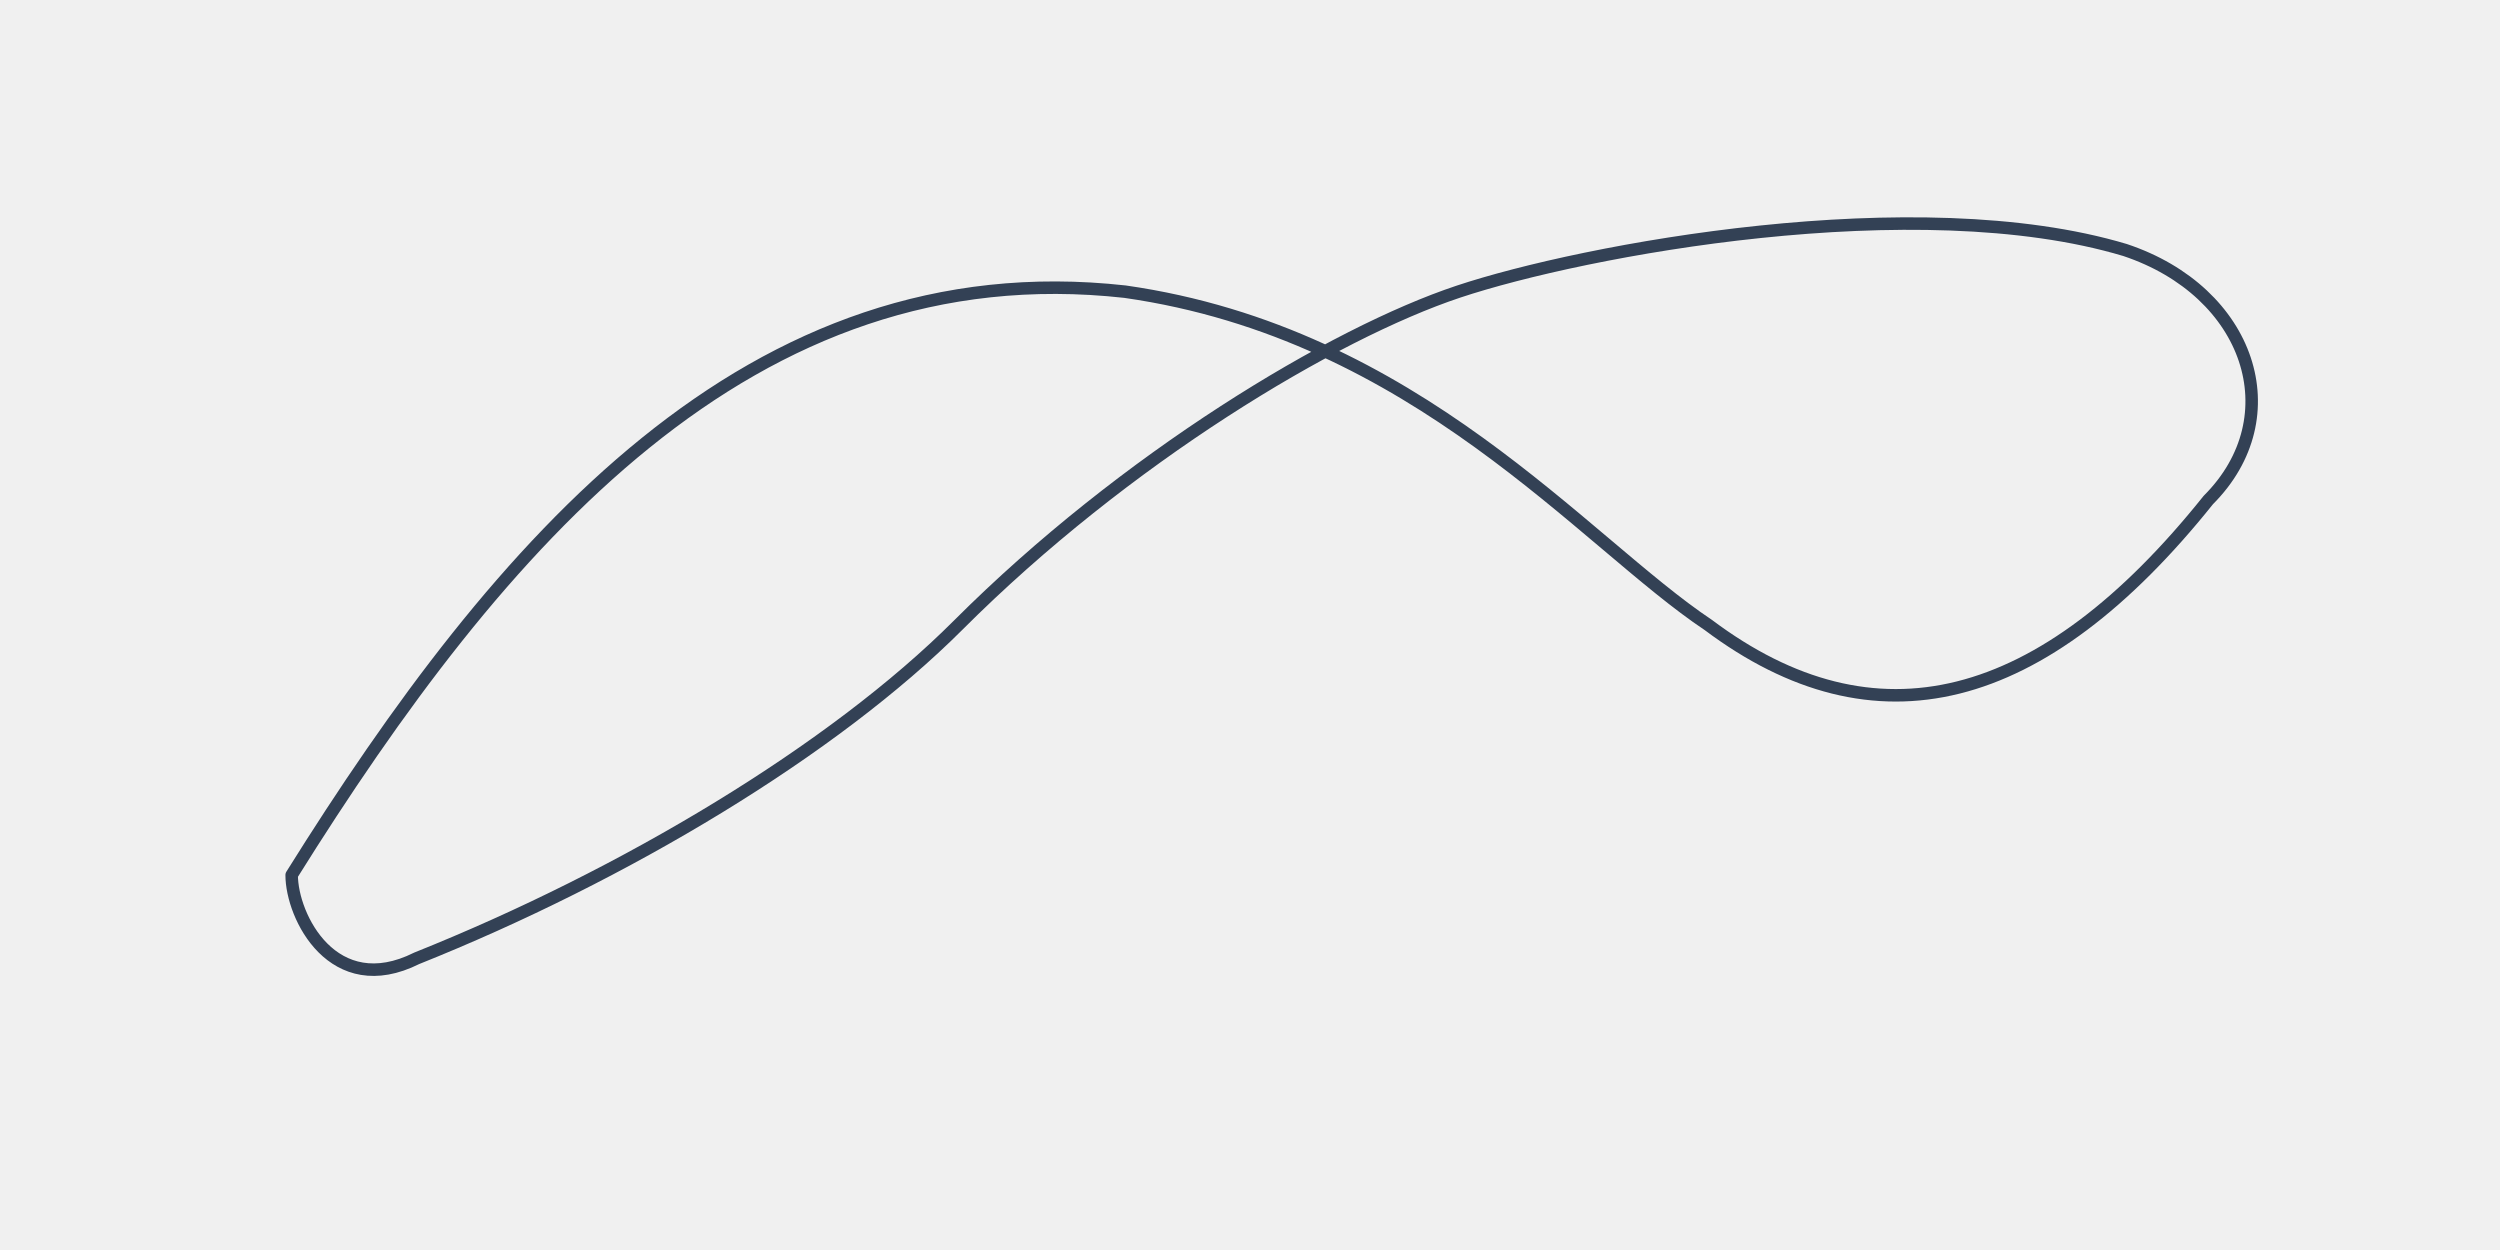
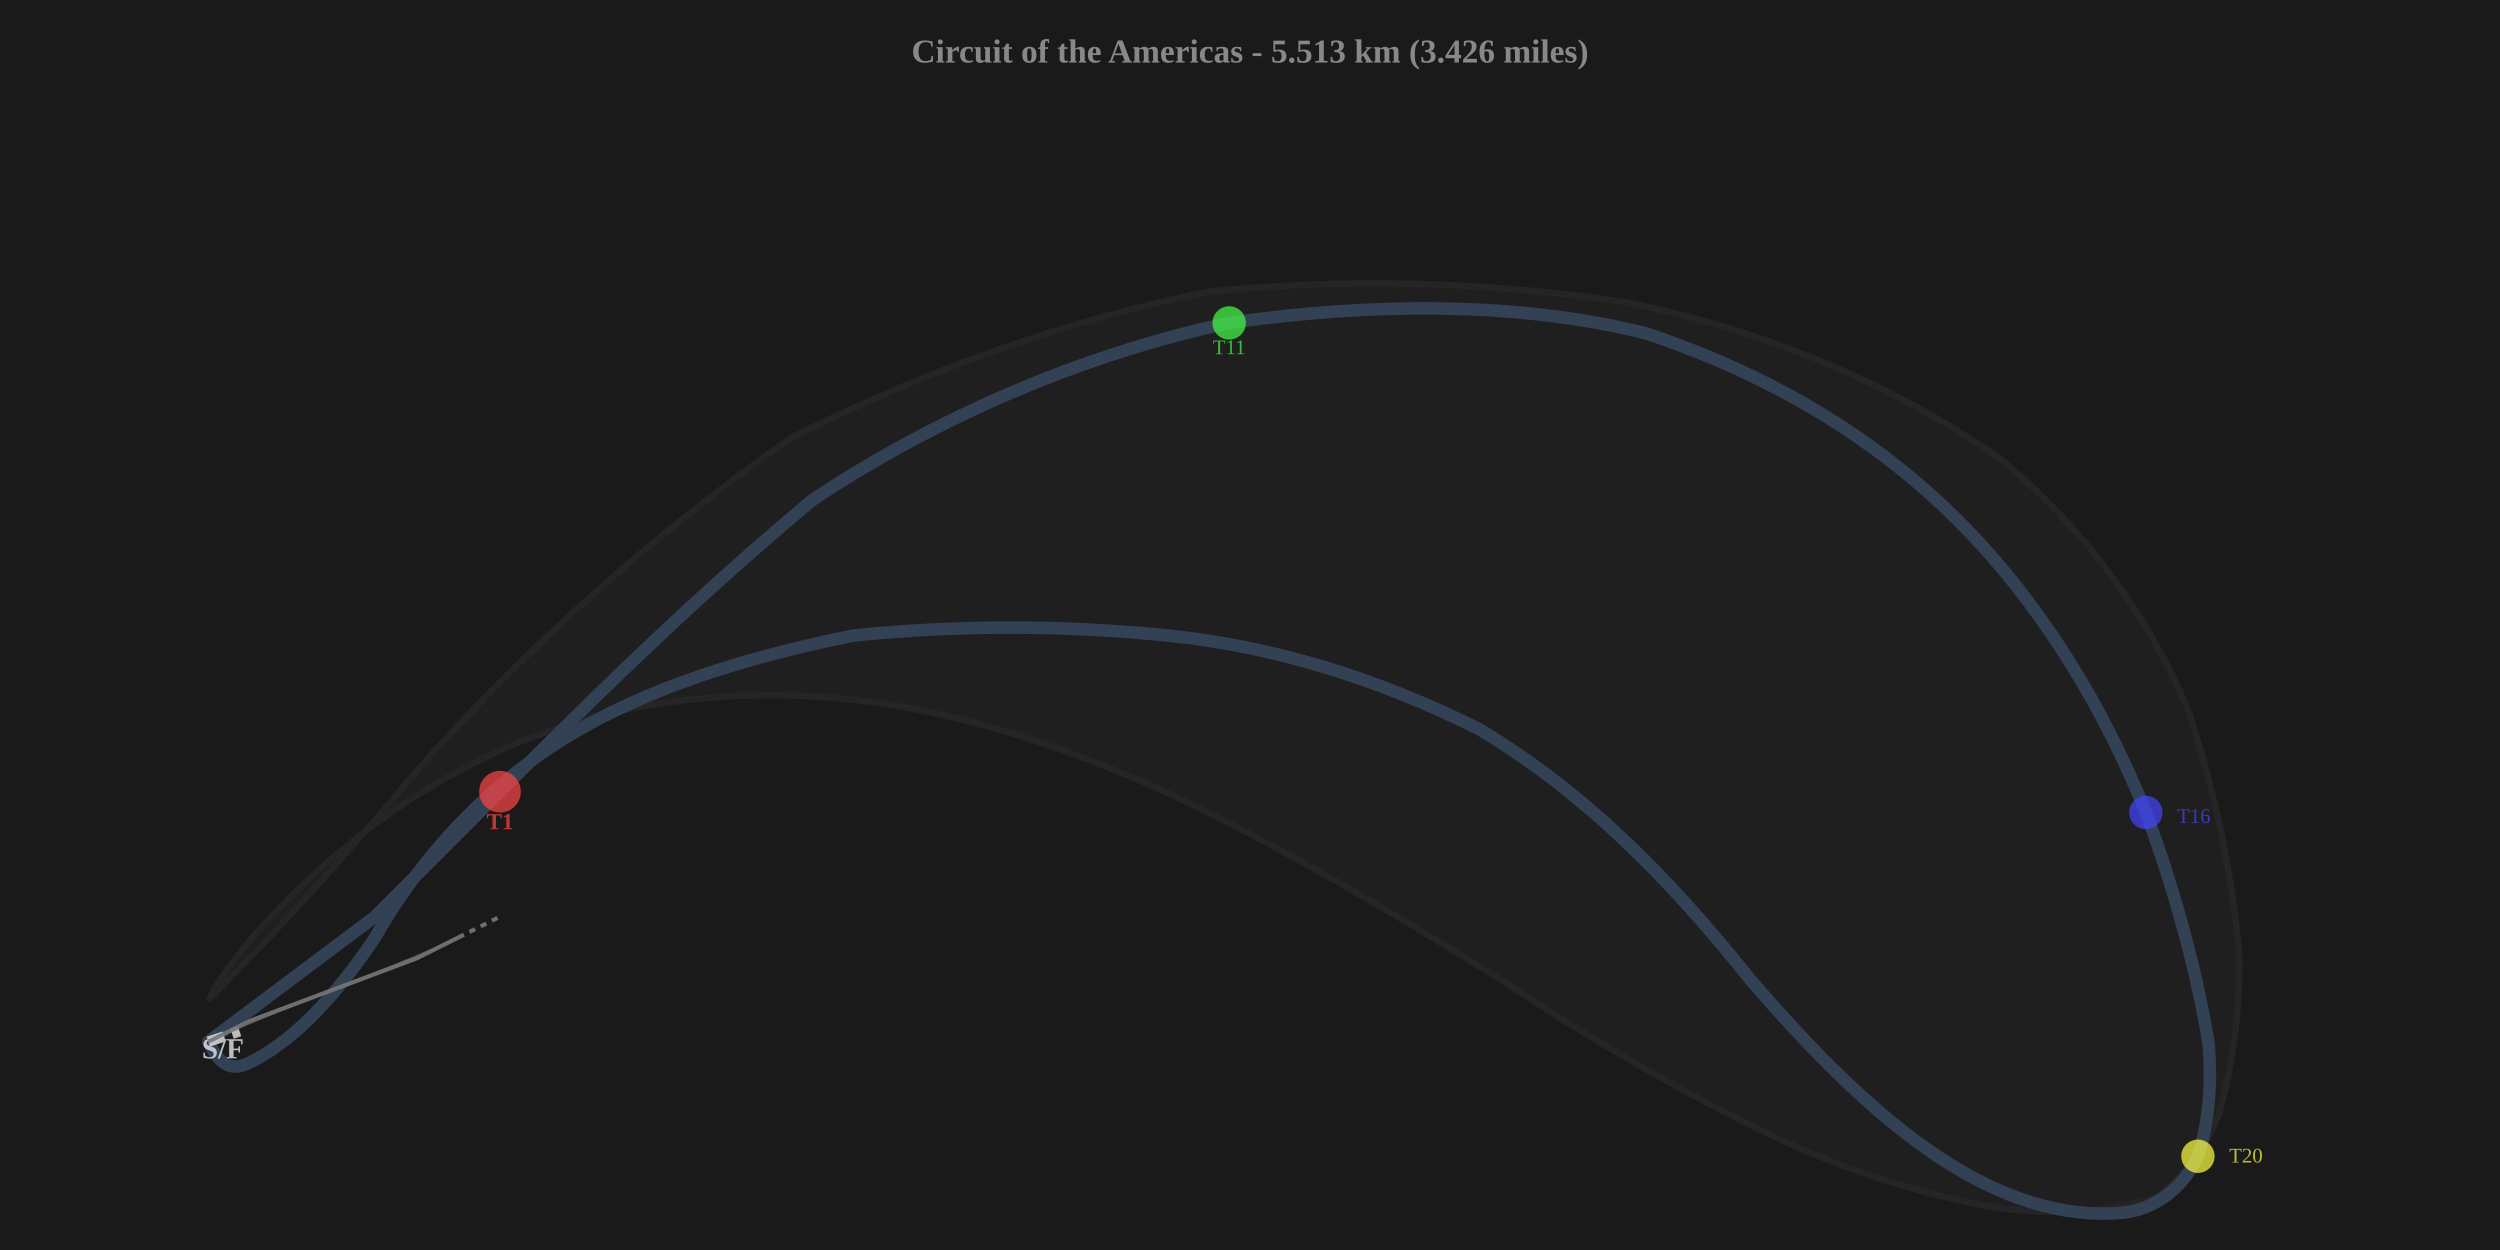
<svg xmlns="http://www.w3.org/2000/svg" viewBox="0 0 1200 600" preserveAspectRatio="xMidYMid meet">
+   <rect width="1200" height="600" fill="#1a1a1a" />
+   <g fill="#2d2d2d" stroke="#404040" stroke-width="3" opacity="0.3">
+     <path d="M 100 480 Q 150 430 200 370 Q 280 280 380 210 Q 480 160 580 140 Q 680 130 780 145 Q 880 165 960 220 Q 1020 270 1050 340 Q 1070 400 1075 460 Q 1075 500 1065 535 Q 1055 560 1035 575 Q 1000 585 960 580 Q 900 570 840 540 Q 780 510 720 470 Q 640 420 580 390 Q 520 360 460 345 Q 400 330 340 335 Q 280 340 230 365 Q 180 390 140 430 Q 110 460 100 480 Z" />
+   </g>
  <g fill="none" stroke="#334155" stroke-width="6" stroke-linecap="round" stroke-linejoin="round">
-     <path id="track-path" d="        M140 420        C240 260 360 120 540 140        C680 160 760 260 820 300        C900 360 980 340 1060 240        C1100 200 1080 140 1020 120        C920 90 760 120 700 140        C640 160 540 220 460 300        C400 360 300 420 200 460        C160 480 140 440 140 420        Z      " />
+     <path id="track-path" d="       M 100 500       L 180 440       L 240 380       C 280 340, 330 290, 390 240       C 450 200, 520 170, 590 155       C 660 145, 730 145, 790 160       C 850 180, 900 210, 940 250       C 980 290, 1010 340, 1030 390       C 1045 430, 1055 470, 1060 500       C 1062 520, 1060 540, 1055 555       C 1048 570, 1035 580, 1020 582       C 990 585, 960 575, 930 555       C 900 535, 870 505, 840 470       C 800 420, 760 380, 710 350       C 660 325, 610 310, 560 305       C 510 300, 460 300, 410 305       C 360 315, 310 330, 270 355       C 230 380, 200 415, 180 450       C 160 480, 140 500, 120 510       C 110 515, 105 510, 100 500       Z     " />
  </g>
+   <g opacity="0.7">
+     <line x1="100" y1="500" x2="115" y2="495" stroke="#fff" stroke-width="5" stroke-dasharray="8,4" />
+     <text x="107" y="508" fill="#fff" font-size="14" text-anchor="middle" font-weight="bold">S/F</text>
+     <circle cx="240" cy="380" r="10" fill="#ff4444" />
+     <text x="240" y="398" fill="#ff4444" font-size="11" text-anchor="middle" font-weight="bold">T1</text>
+     <circle cx="590" cy="155" r="8" fill="#44ff44" />
+     <text x="590" y="170" fill="#44ff44" font-size="10" text-anchor="middle">T11</text>
+     <circle cx="1030" cy="390" r="8" fill="#4444ff" />
+     <text x="1045" y="395" fill="#4444ff" font-size="10">T16</text>
+     <circle cx="1055" cy="555" r="8" fill="#ffff44" />
+     <text x="1070" y="558" fill="#ffff44" font-size="10">T20</text>
+   </g>
+   <g fill="#555" stroke="#777" stroke-width="2" opacity="0.9">
+     <path d="M 100 500 L 120 490 L 160 475 L 200 460 L 220 450" />
+     <line x1="220" y1="450" x2="240" y2="440" stroke="#777" stroke-width="2" stroke-dasharray="3,3" />
+   </g>
+   <text x="600" y="30" fill="#888" font-size="16" text-anchor="middle" font-weight="bold">
+     Circuit of the Americas - 5.513 km (3.426 miles)
+   </text>
</svg>
